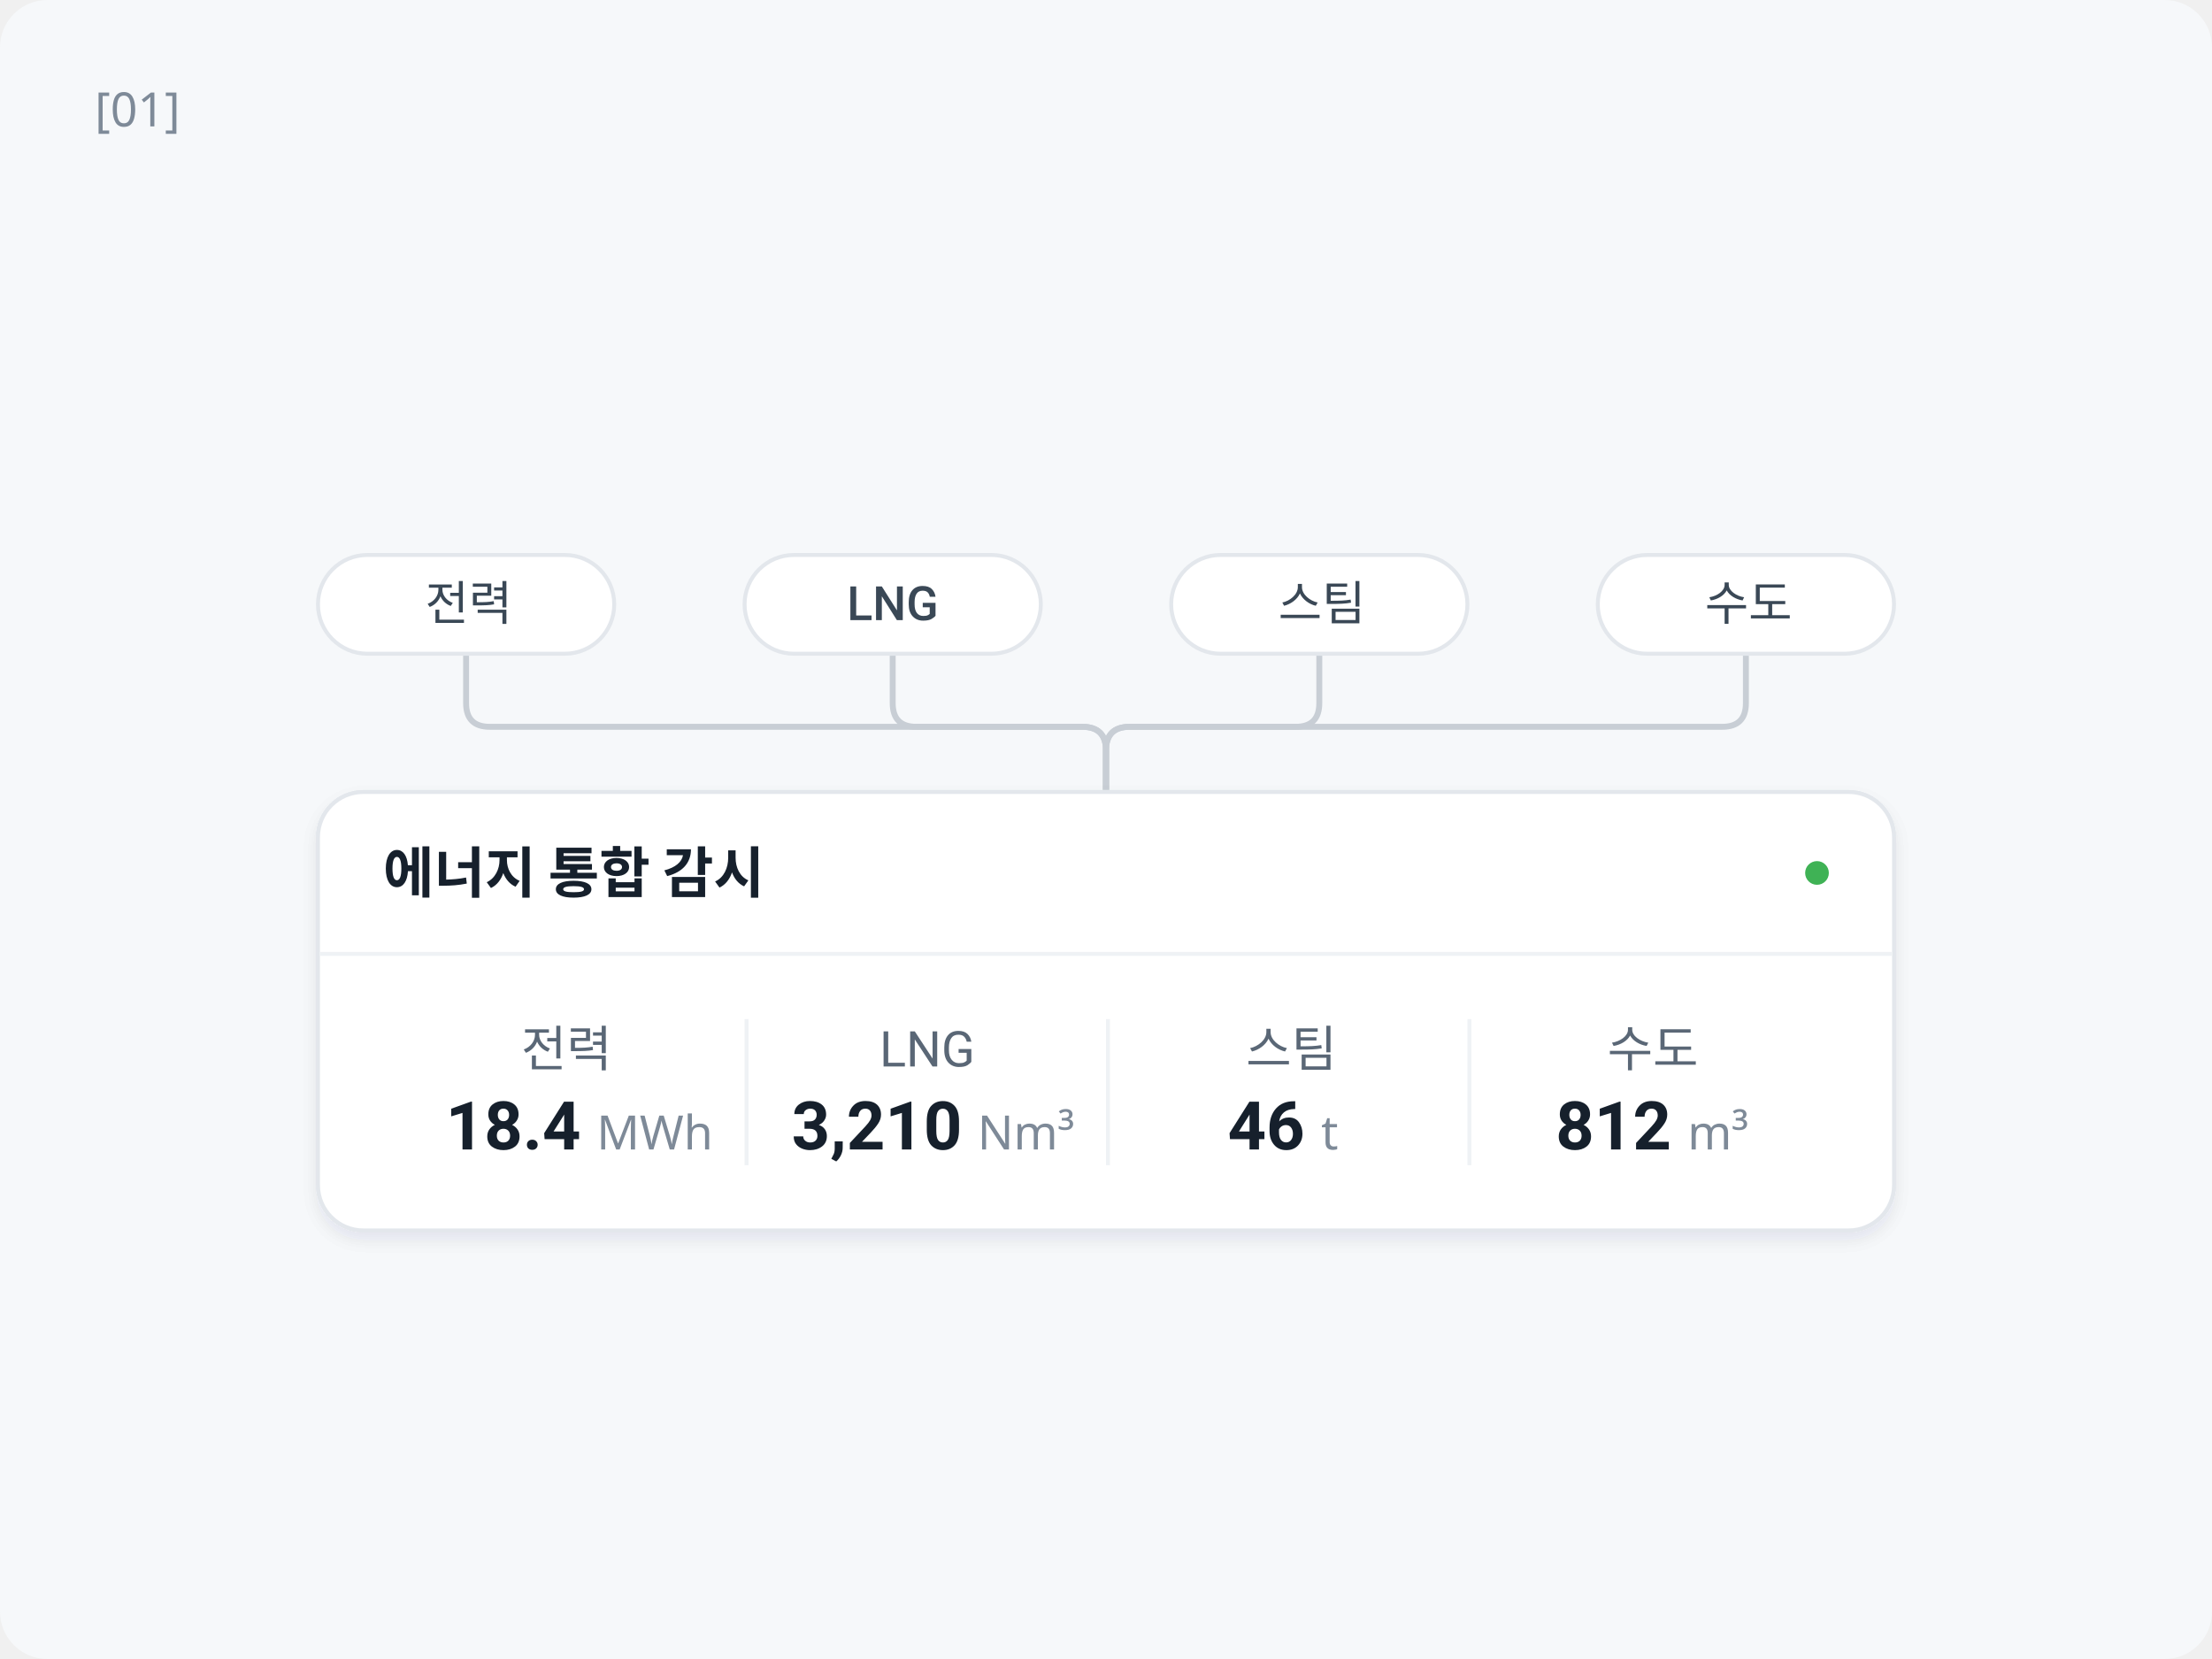
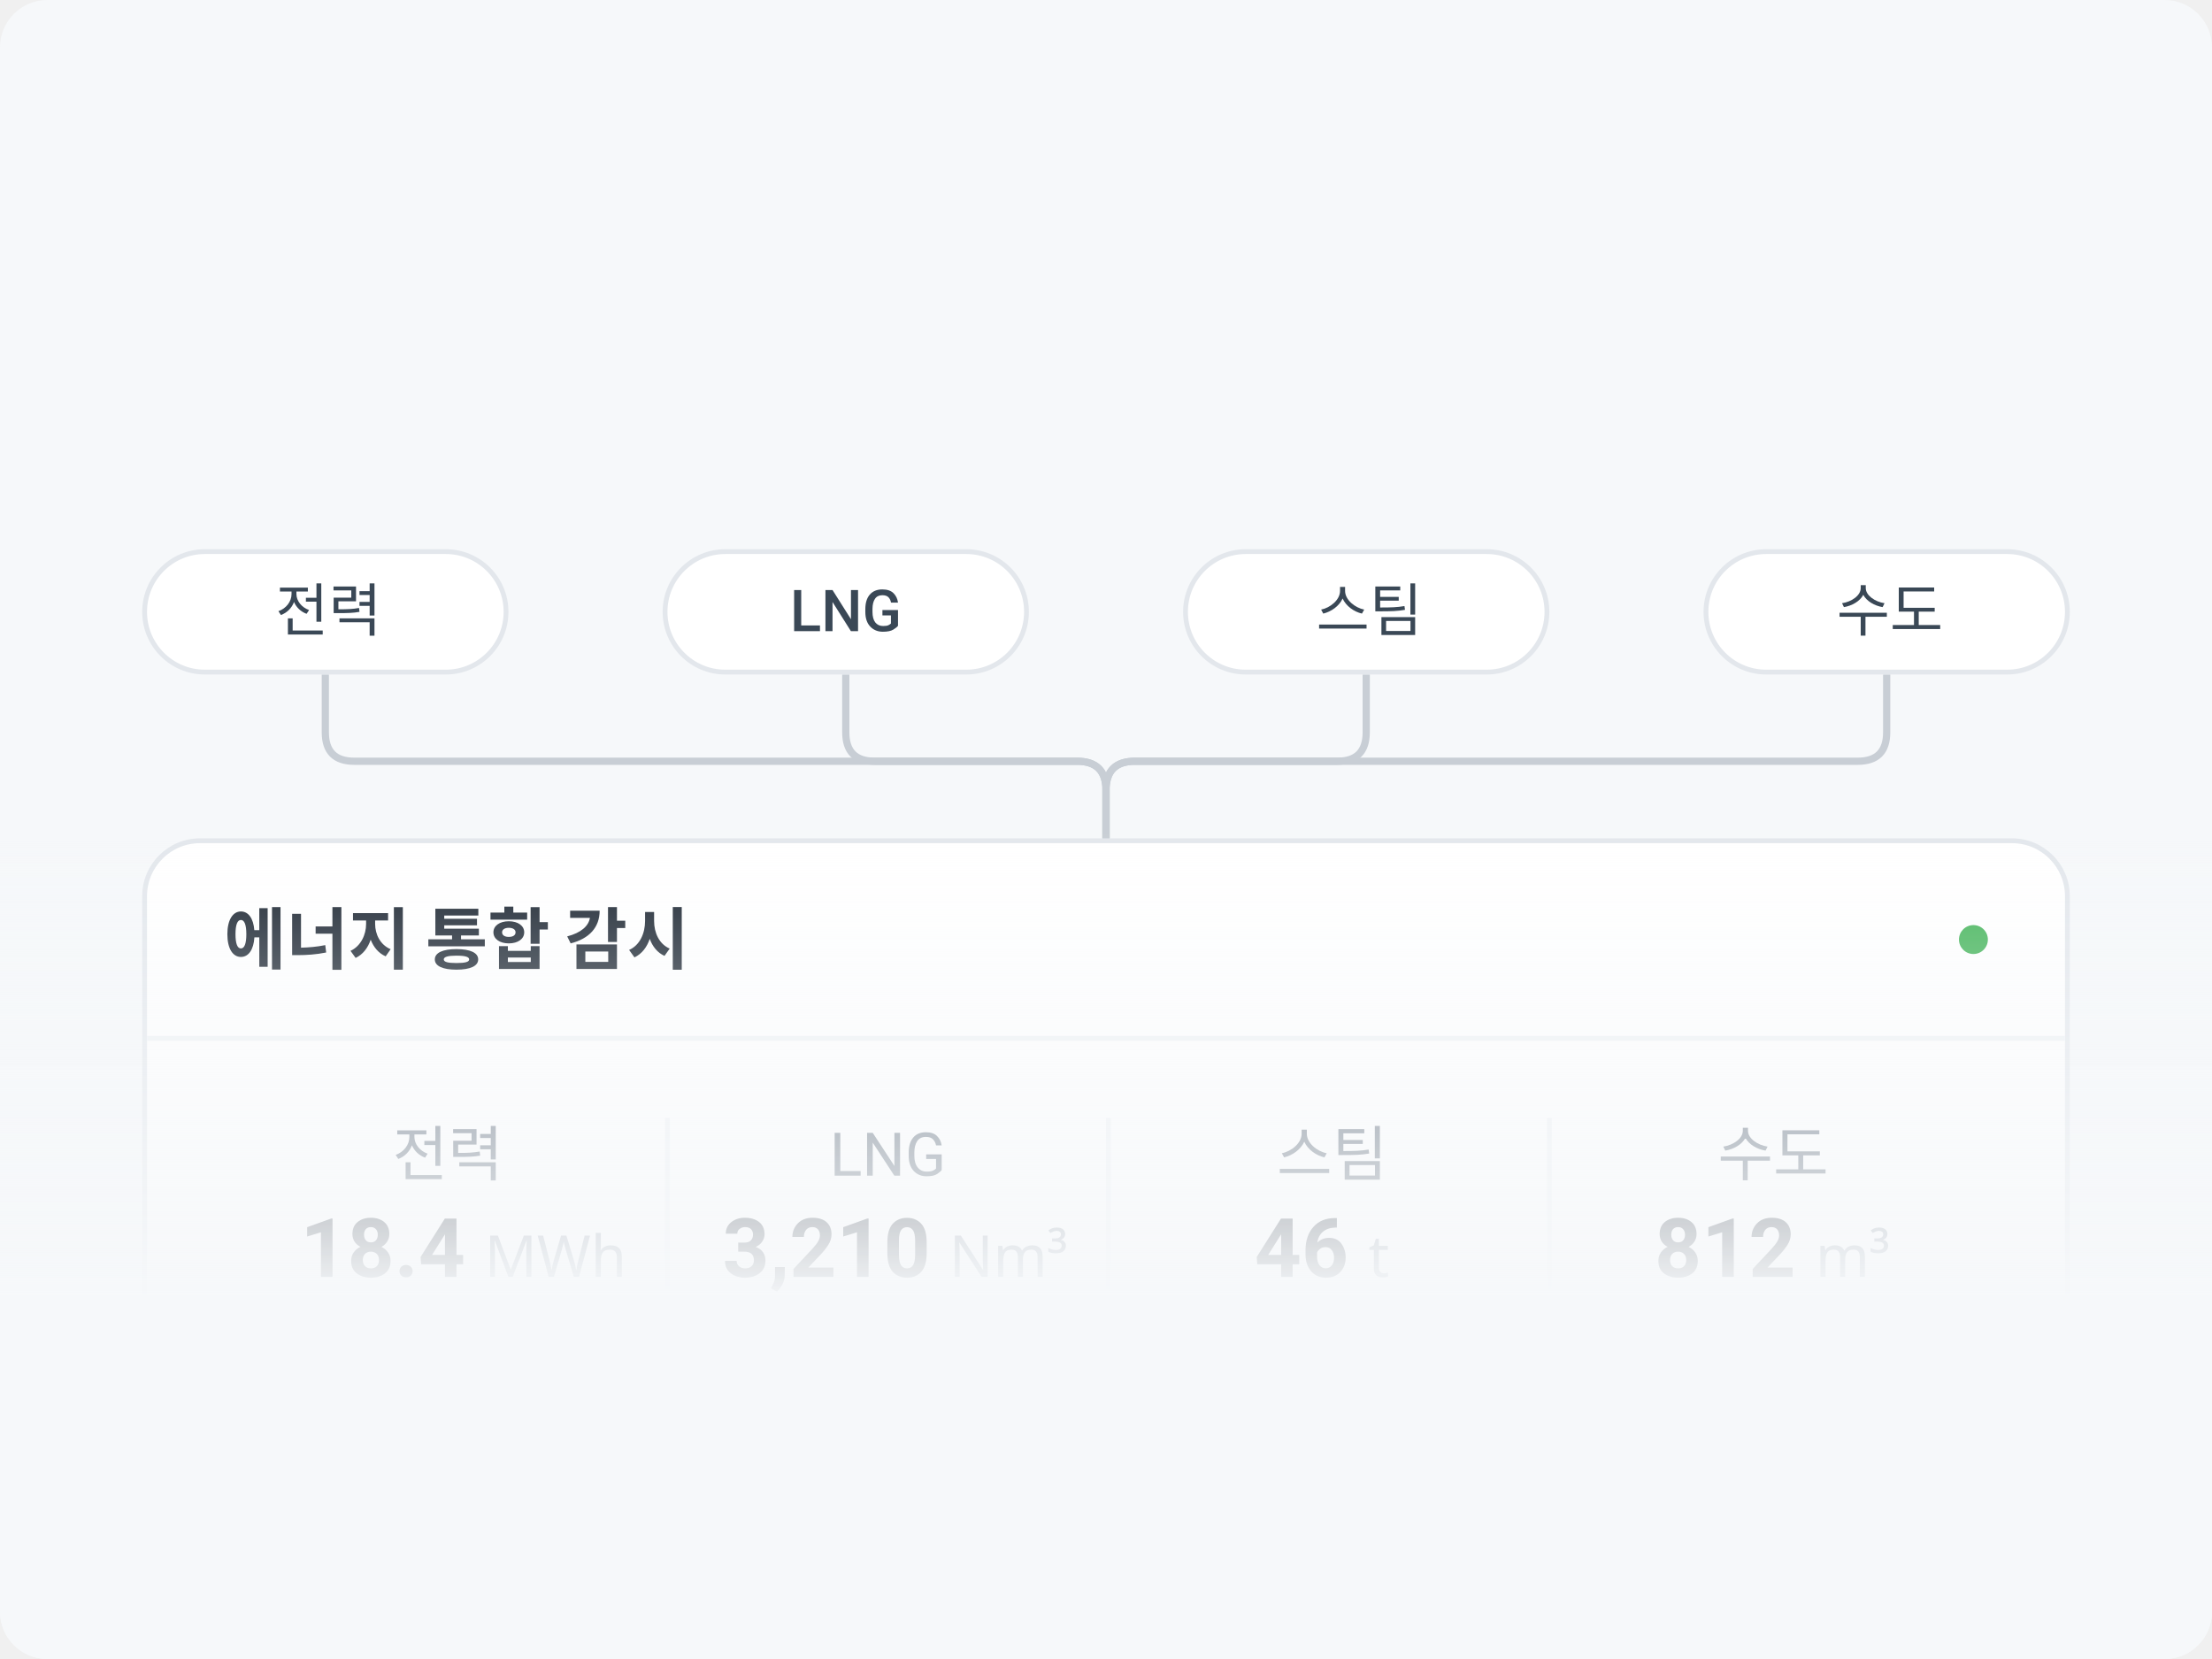
<svg xmlns="http://www.w3.org/2000/svg" width="560" height="420" viewBox="0 0 560 420" fill="none">
  <defs>
-     <filter id="sh1" x="-20%" y="-20%" width="140%" height="160%">
-       <feDropShadow in="SourceGraphic" result="s0" dx="0" dy="16" stdDeviation="16" flood-color="#010E50" flood-opacity="0.08" />
-       <feDropShadow in="SourceGraphic" result="s1" dx="0" dy="2" stdDeviation="2" flood-color="#010E50" flood-opacity="0.04" />
-       <feMerge>
-         <feMergeNode in="s0" />
-         <feMergeNode in="s1" />
-       </feMerge>
-     </filter>
+     <linearGradient id="fade0" x1="0" y1="210" x2="0" y2="330" gradientUnits="userSpaceOnUse">
+       <stop offset="0" stop-color="#F6F8FA" stop-opacity="0" />
+       <stop offset="0.5" stop-color="#F6F8FA" stop-opacity="0.5" />
+       <stop offset="1" stop-color="#F6F8FA" stop-opacity="1" />
+     </linearGradient>
    <clipPath id="card">
      <rect width="560" height="420" rx="12" />
    </clipPath>
  </defs>
  <g clip-path="url(#card)">
    <rect x="0" y="0" width="560" height="420" rx="12" fill="#F6F8FA" />
-     <text x="24" y="32" font-family="JetBrains Mono" font-size="12" font-weight="400" fill="#7E8A98">[01]</text>
-     <g transform="translate(0 0) scale(1 1)" fill="none" stroke="#C8CED5" stroke-width="1.5">
-       <path d="M118 166 V178 Q118 184 124 184 H274 Q280 184 280 190 V200" fill="none" stroke="#C8CED5" />
-       <path d="M226 166 V178 Q226 184 232 184 H274 Q280 184 280 190 V200" fill="none" stroke="#C8CED5" />
-       <path d="M334 166 V178 Q334 184 328 184 H286 Q280 184 280 190 V200" fill="none" stroke="#C8CED5" />
-       <path d="M442 166 V178 Q442 184 436 184 H286 Q280 184 280 190 V200" fill="none" stroke="#C8CED5" />
+     <g transform="translate(0 14.00)">
+       <g transform="translate(-61.60 -45.76) scale(1.22)">
+         <g transform="translate(0 0) scale(1 1)" fill="none" stroke="#C8CED5" stroke-width="1.5">
+           <path d="M118 166 V178 Q118 184 124 184 H274 Q280 184 280 190 V200" fill="none" stroke="#C8CED5" />
+           <path d="M226 166 V178 Q226 184 232 184 H274 Q280 184 280 190 V200" fill="none" stroke="#C8CED5" />
+           <path d="M334 166 V178 Q334 184 328 184 H286 Q280 184 280 190 V200" fill="none" stroke="#C8CED5" />
+           <path d="M442 166 V178 Q442 184 436 184 H286 Q280 184 280 190 V200" fill="none" stroke="#C8CED5" />
+         </g>
+         <rect x="80.5" y="140.5" width="75" height="25" rx="12.5" fill="#FFFFFF" stroke="#E3E7EC" stroke-width="1" />
+         <text x="107.63" y="157" font-family="Pretendard" font-size="12" font-weight="500" fill="#3A4856">전력</text>
+         <rect x="188.5" y="140.5" width="75" height="25" rx="12.5" fill="#FFFFFF" stroke="#E3E7EC" stroke-width="1" />
+         <text x="214.41" y="157" font-family="Roboto" font-size="12" font-weight="500" fill="#3A4856">LNG</text>
+         <rect x="296.5" y="140.5" width="75" height="25" rx="12.5" fill="#FFFFFF" stroke="#E3E7EC" stroke-width="1" />
+         <text x="323.63" y="157" font-family="Pretendard" font-size="12" font-weight="500" fill="#3A4856">스팀</text>
+         <rect x="404.5" y="140.5" width="75" height="25" rx="12.5" fill="#FFFFFF" stroke="#E3E7EC" stroke-width="1" />
+         <text x="431.63" y="157" font-family="Pretendard" font-size="12" font-weight="500" fill="#3A4856">수도</text>
+         <rect x="80.5" y="200.5" width="399" height="111" rx="11.5" fill="#FFFFFF" stroke="#E3E7EC" stroke-width="1" />
+         <line x1="81" y1="241.5" x2="479" y2="241.5" stroke="#EFF2F5" stroke-width="1" />
+         <text x="97" y="226" font-family="Pretendard" font-size="14" font-weight="600" fill="#16202C">에너지 통합 감시</text>
+         <rect x="457" y="218" width="6" height="6" rx="3" fill="#3FB255" />
+         <text x="131.94" y="270" font-family="Pretendard" font-size="12.5" font-weight="400" fill="#5A6776">전력</text>
+         <text x="112.84" y="291" font-family="Roboto" font-size="17" font-weight="600" fill="#16202C" font-variant-numeric="tabular-nums">18.4</text>
+         <text x="151.05" y="291" font-family="JetBrains Mono" font-size="12" font-weight="500" fill="#7E8A98" font-variant-numeric="tabular-nums">MWh</text>
+         <line x1="189" y1="258" x2="189" y2="295" stroke="#EFF2F5" stroke-width="1" />
+         <text x="222.66" y="270" font-family="Roboto" font-size="12.5" font-weight="400" fill="#5A6776">LNG</text>
+         <text x="200.41" y="291" font-family="Roboto" font-size="17" font-weight="600" fill="#16202C" font-variant-numeric="tabular-nums">3,210</text>
+         <text x="247.48" y="291" font-family="JetBrains Mono" font-size="12" font-weight="500" fill="#7E8A98" font-variant-numeric="tabular-nums">Nm³</text>
+         <line x1="280.5" y1="258" x2="280.5" y2="295" stroke="#EFF2F5" stroke-width="1" />
+         <text x="315.44" y="270" font-family="Pretendard" font-size="12.5" font-weight="400" fill="#5A6776">스팀</text>
+         <text x="310.81" y="291" font-family="Roboto" font-size="17" font-weight="600" fill="#16202C" font-variant-numeric="tabular-nums">46</text>
+         <text x="334.47" y="291" font-family="JetBrains Mono" font-size="12" font-weight="500" fill="#7E8A98" font-variant-numeric="tabular-nums">t</text>
+         <line x1="372" y1="258" x2="372" y2="295" stroke="#EFF2F5" stroke-width="1" />
+         <text x="406.94" y="270" font-family="Pretendard" font-size="12.5" font-weight="400" fill="#5A6776">수도</text>
+         <text x="393.86" y="291" font-family="Roboto" font-size="17" font-weight="600" fill="#16202C" font-variant-numeric="tabular-nums">812</text>
+         <text x="427.23" y="291" font-family="JetBrains Mono" font-size="12" font-weight="500" fill="#7E8A98" font-variant-numeric="tabular-nums">m³</text>
+       </g>
    </g>
-     <rect x="80.5" y="140.5" width="75" height="25" rx="12.5" fill="#FFFFFF" stroke="#E3E7EC" stroke-width="1" />
-     <text x="107.63" y="157" font-family="Pretendard" font-size="12" font-weight="500" fill="#3A4856">전력</text>
-     <rect x="188.5" y="140.5" width="75" height="25" rx="12.5" fill="#FFFFFF" stroke="#E3E7EC" stroke-width="1" />
-     <text x="214.41" y="157" font-family="Roboto" font-size="12" font-weight="500" fill="#3A4856">LNG</text>
-     <rect x="296.5" y="140.5" width="75" height="25" rx="12.5" fill="#FFFFFF" stroke="#E3E7EC" stroke-width="1" />
-     <text x="323.63" y="157" font-family="Pretendard" font-size="12" font-weight="500" fill="#3A4856">스팀</text>
-     <rect x="404.5" y="140.5" width="75" height="25" rx="12.5" fill="#FFFFFF" stroke="#E3E7EC" stroke-width="1" />
-     <text x="431.63" y="157" font-family="Pretendard" font-size="12" font-weight="500" fill="#3A4856">수도</text>
-     <rect x="80.5" y="200.5" width="399" height="111" rx="11.5" fill="#FFFFFF" stroke="#E3E7EC" stroke-width="1" filter="url(#sh1)" />
-     <line x1="81" y1="241.5" x2="479" y2="241.5" stroke="#EFF2F5" stroke-width="1" />
-     <text x="97" y="226" font-family="Pretendard" font-size="14" font-weight="600" fill="#16202C">에너지 통합 감시</text>
-     <rect x="457" y="218" width="6" height="6" rx="3" fill="#3FB255" />
-     <text x="131.94" y="270" font-family="Pretendard" font-size="12.5" font-weight="400" fill="#5A6776">전력</text>
-     <text x="112.84" y="291" font-family="Roboto" font-size="17" font-weight="600" fill="#16202C" font-variant-numeric="tabular-nums">18.4</text>
-     <text x="151.05" y="291" font-family="JetBrains Mono" font-size="12" font-weight="500" fill="#7E8A98" font-variant-numeric="tabular-nums">MWh</text>
-     <line x1="189" y1="258" x2="189" y2="295" stroke="#EFF2F5" stroke-width="1" />
-     <text x="222.66" y="270" font-family="Roboto" font-size="12.5" font-weight="400" fill="#5A6776">LNG</text>
-     <text x="200.41" y="291" font-family="Roboto" font-size="17" font-weight="600" fill="#16202C" font-variant-numeric="tabular-nums">3,210</text>
-     <text x="247.48" y="291" font-family="JetBrains Mono" font-size="12" font-weight="500" fill="#7E8A98" font-variant-numeric="tabular-nums">Nm³</text>
-     <line x1="280.5" y1="258" x2="280.5" y2="295" stroke="#EFF2F5" stroke-width="1" />
-     <text x="315.44" y="270" font-family="Pretendard" font-size="12.5" font-weight="400" fill="#5A6776">스팀</text>
-     <text x="310.81" y="291" font-family="Roboto" font-size="17" font-weight="600" fill="#16202C" font-variant-numeric="tabular-nums">46</text>
-     <text x="334.47" y="291" font-family="JetBrains Mono" font-size="12" font-weight="500" fill="#7E8A98" font-variant-numeric="tabular-nums">t</text>
-     <line x1="372" y1="258" x2="372" y2="295" stroke="#EFF2F5" stroke-width="1" />
-     <text x="406.94" y="270" font-family="Pretendard" font-size="12.5" font-weight="400" fill="#5A6776">수도</text>
-     <text x="393.86" y="291" font-family="Roboto" font-size="17" font-weight="600" fill="#16202C" font-variant-numeric="tabular-nums">812</text>
-     <text x="427.23" y="291" font-family="JetBrains Mono" font-size="12" font-weight="500" fill="#7E8A98" font-variant-numeric="tabular-nums">m³</text>
+     <rect x="0" y="210" width="560" height="210" fill="url(#fade0)" />
  </g>
</svg>
